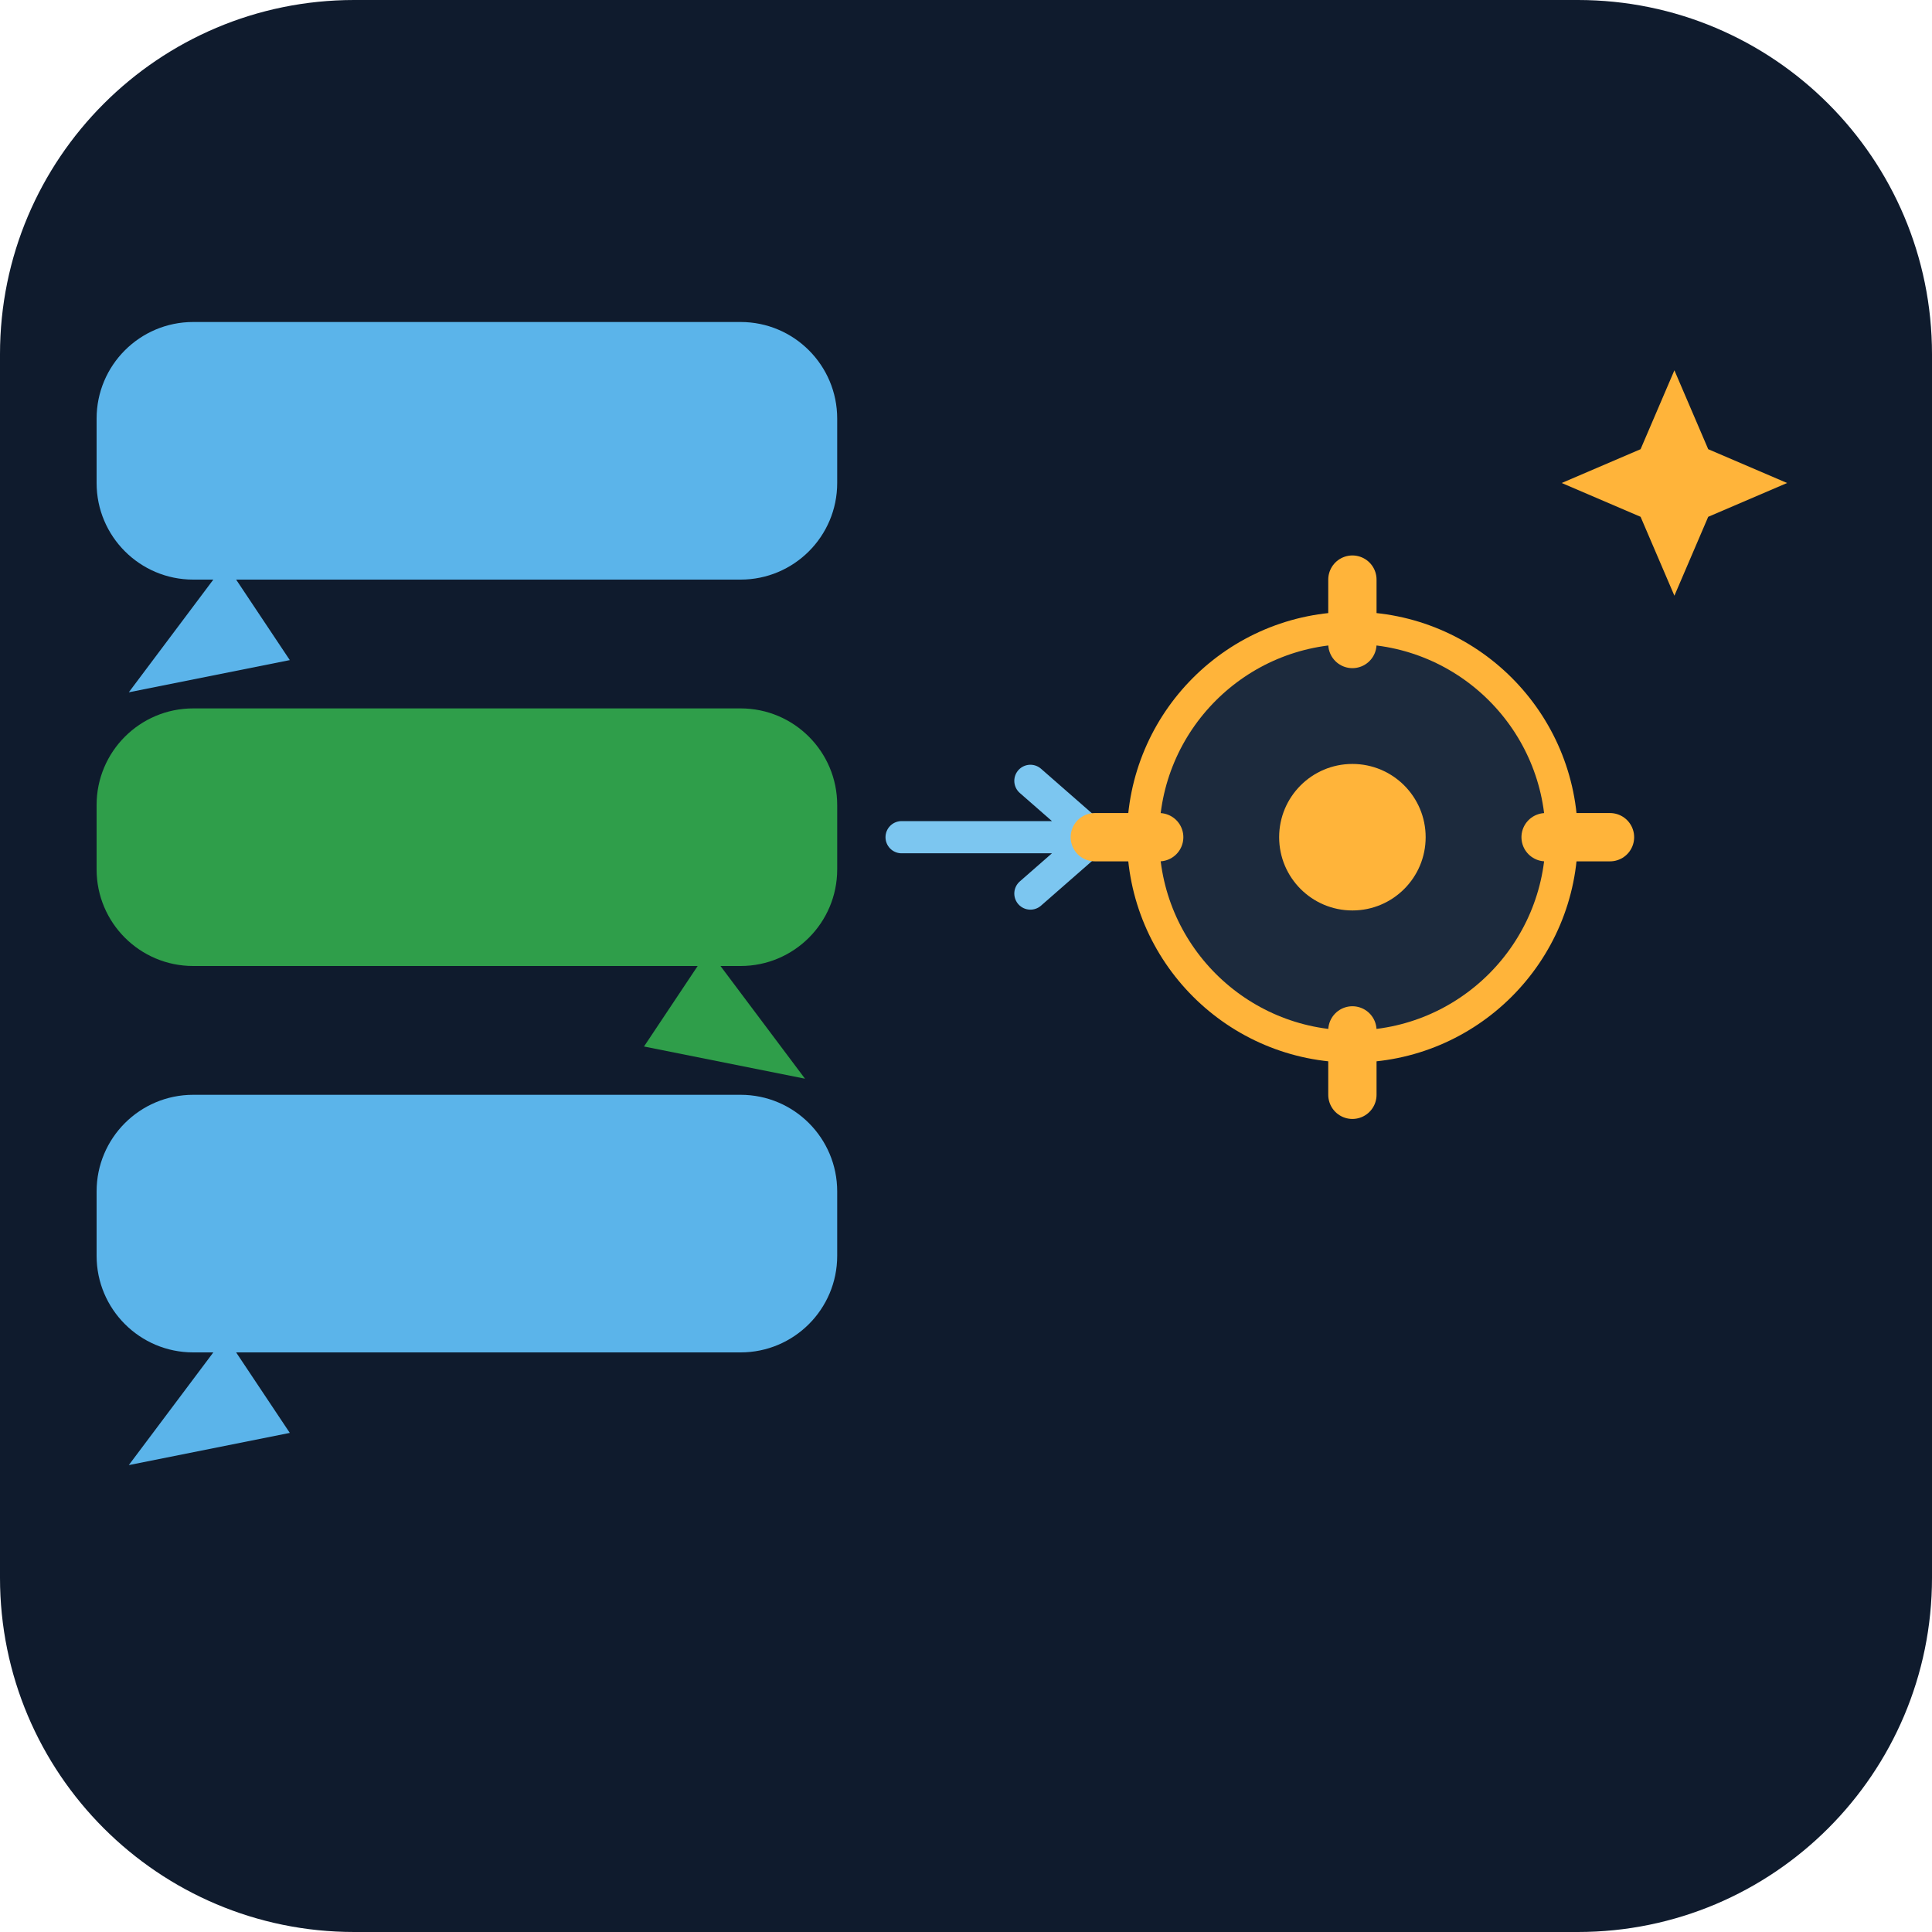
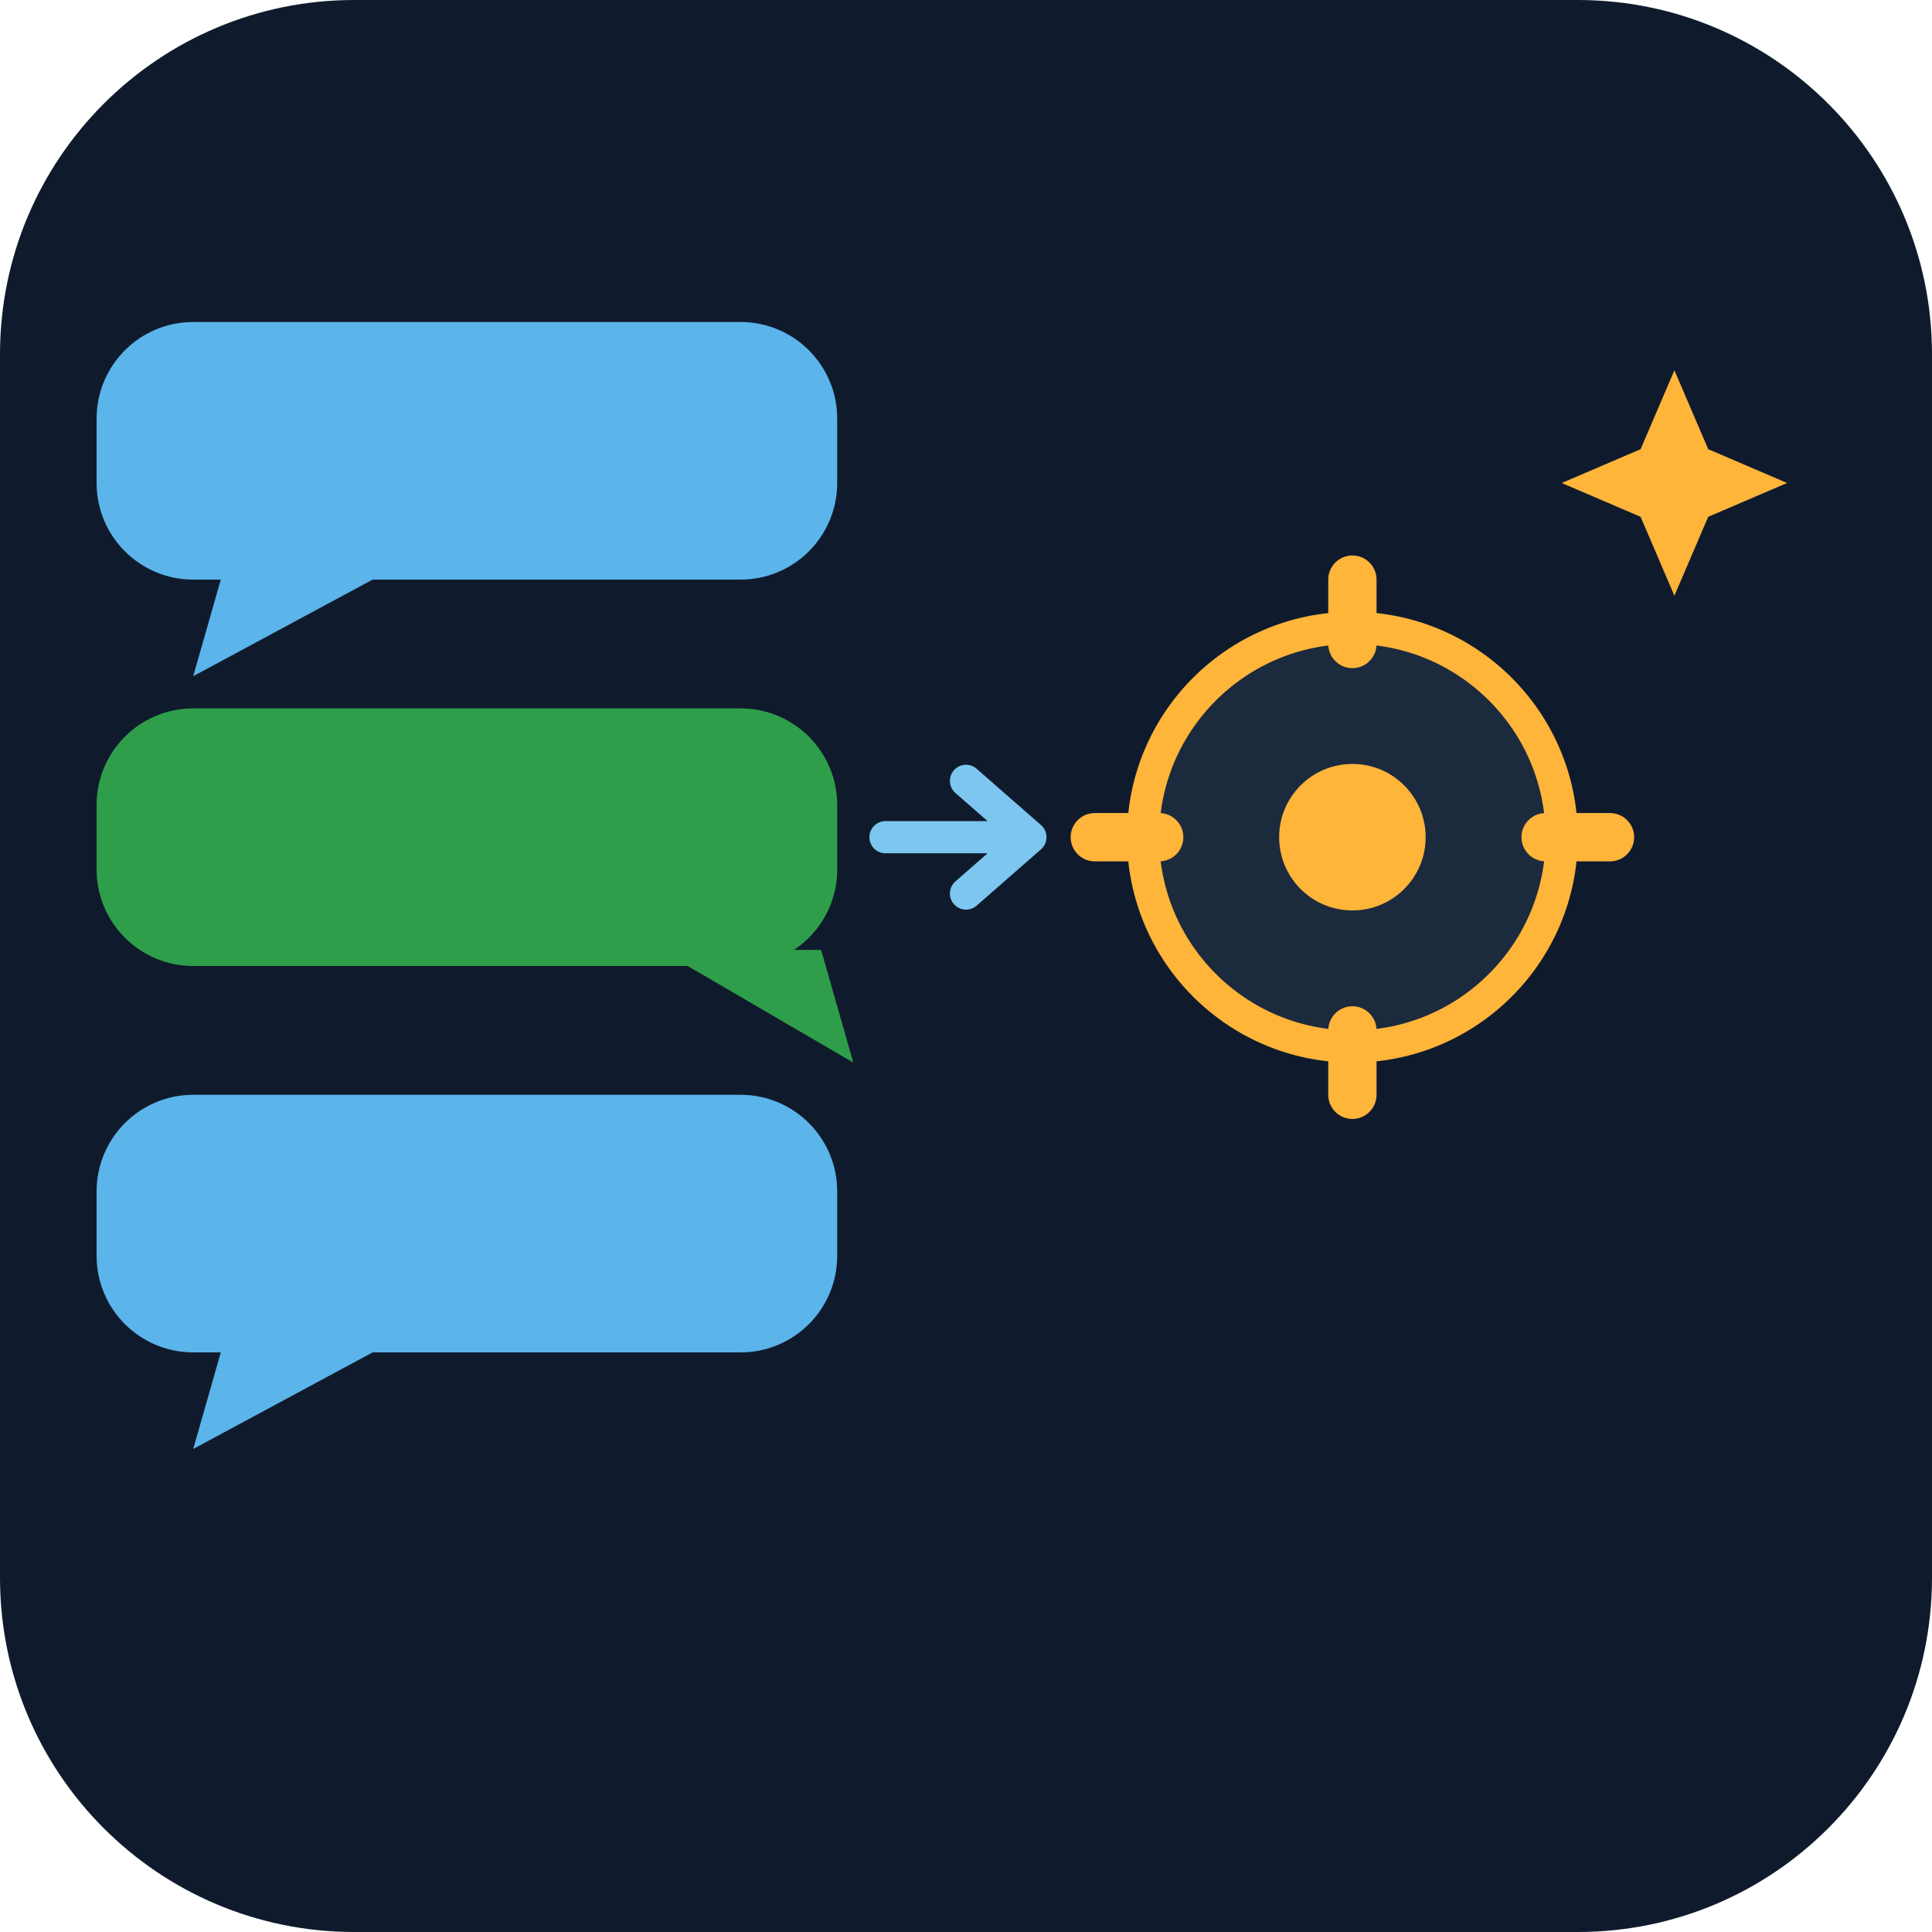
<svg xmlns="http://www.w3.org/2000/svg" viewBox="0 0 120 120" width="120" height="120" role="img">
  <rect width="120" height="120" rx="22" fill="#0f1b2d" />
  <g>
    <rect x="6" y="20" width="46" height="16" rx="6" fill="#5bb4ea" />
-     <path d="M14,35 l-6,8 l10,-2 z" fill="#5bb4ea" />
+     <path d="M14,35 L25,35 L12,42 z" fill="#5bb4ea" />
  </g>
  <g>
    <rect x="6" y="44" width="46" height="16" rx="6" fill="#2f9e4a" />
-     <path d="M44,59 l6,8 l-10,-2 z" fill="#2f9e4a" />
+     <path d="M41,59 L51,59 L53,66 z" fill="#2f9e4a" />
  </g>
  <g>
    <rect x="6" y="68" width="46" height="16" rx="6" fill="#5bb4ea" />
-     <path d="M14,83 l-6,8 l10,-2 z" fill="#5bb4ea" />
+     <path d="M14,83 L25,83 L12,90 z" fill="#5bb4ea" />
  </g>
-   <path d="M56,52 H68 M64,48.5 L68,52 L64,55.5" stroke="#7cc6f0" stroke-width="2" stroke-linecap="round" stroke-linejoin="round" fill="none" />
+   <path d="M55,52 H64 M60,48.5 L64,52 L60,55.5" stroke="#7cc6f0" stroke-width="2" stroke-linecap="round" stroke-linejoin="round" fill="none" />
  <g>
    <circle cx="84" cy="52" r="13" fill="#1c2a3d" stroke="#ffb43a" stroke-width="2" />
    <circle cx="84" cy="52" r="4.55" fill="#ffb43a" />
    <path d="M84,36 V40 M84,64 V68 M68,52 H72 M96,52 H100" stroke="#ffb43a" stroke-width="3" stroke-linecap="round" stroke-linejoin="round" fill="none" />
  </g>
  <path d="M104,23 L106.1,27.9 L111,30 L106.1,32.1 L104,37 L101.9,32.1 L97,30 L101.9,27.9 Z" fill="#ffb43a" />
</svg>
